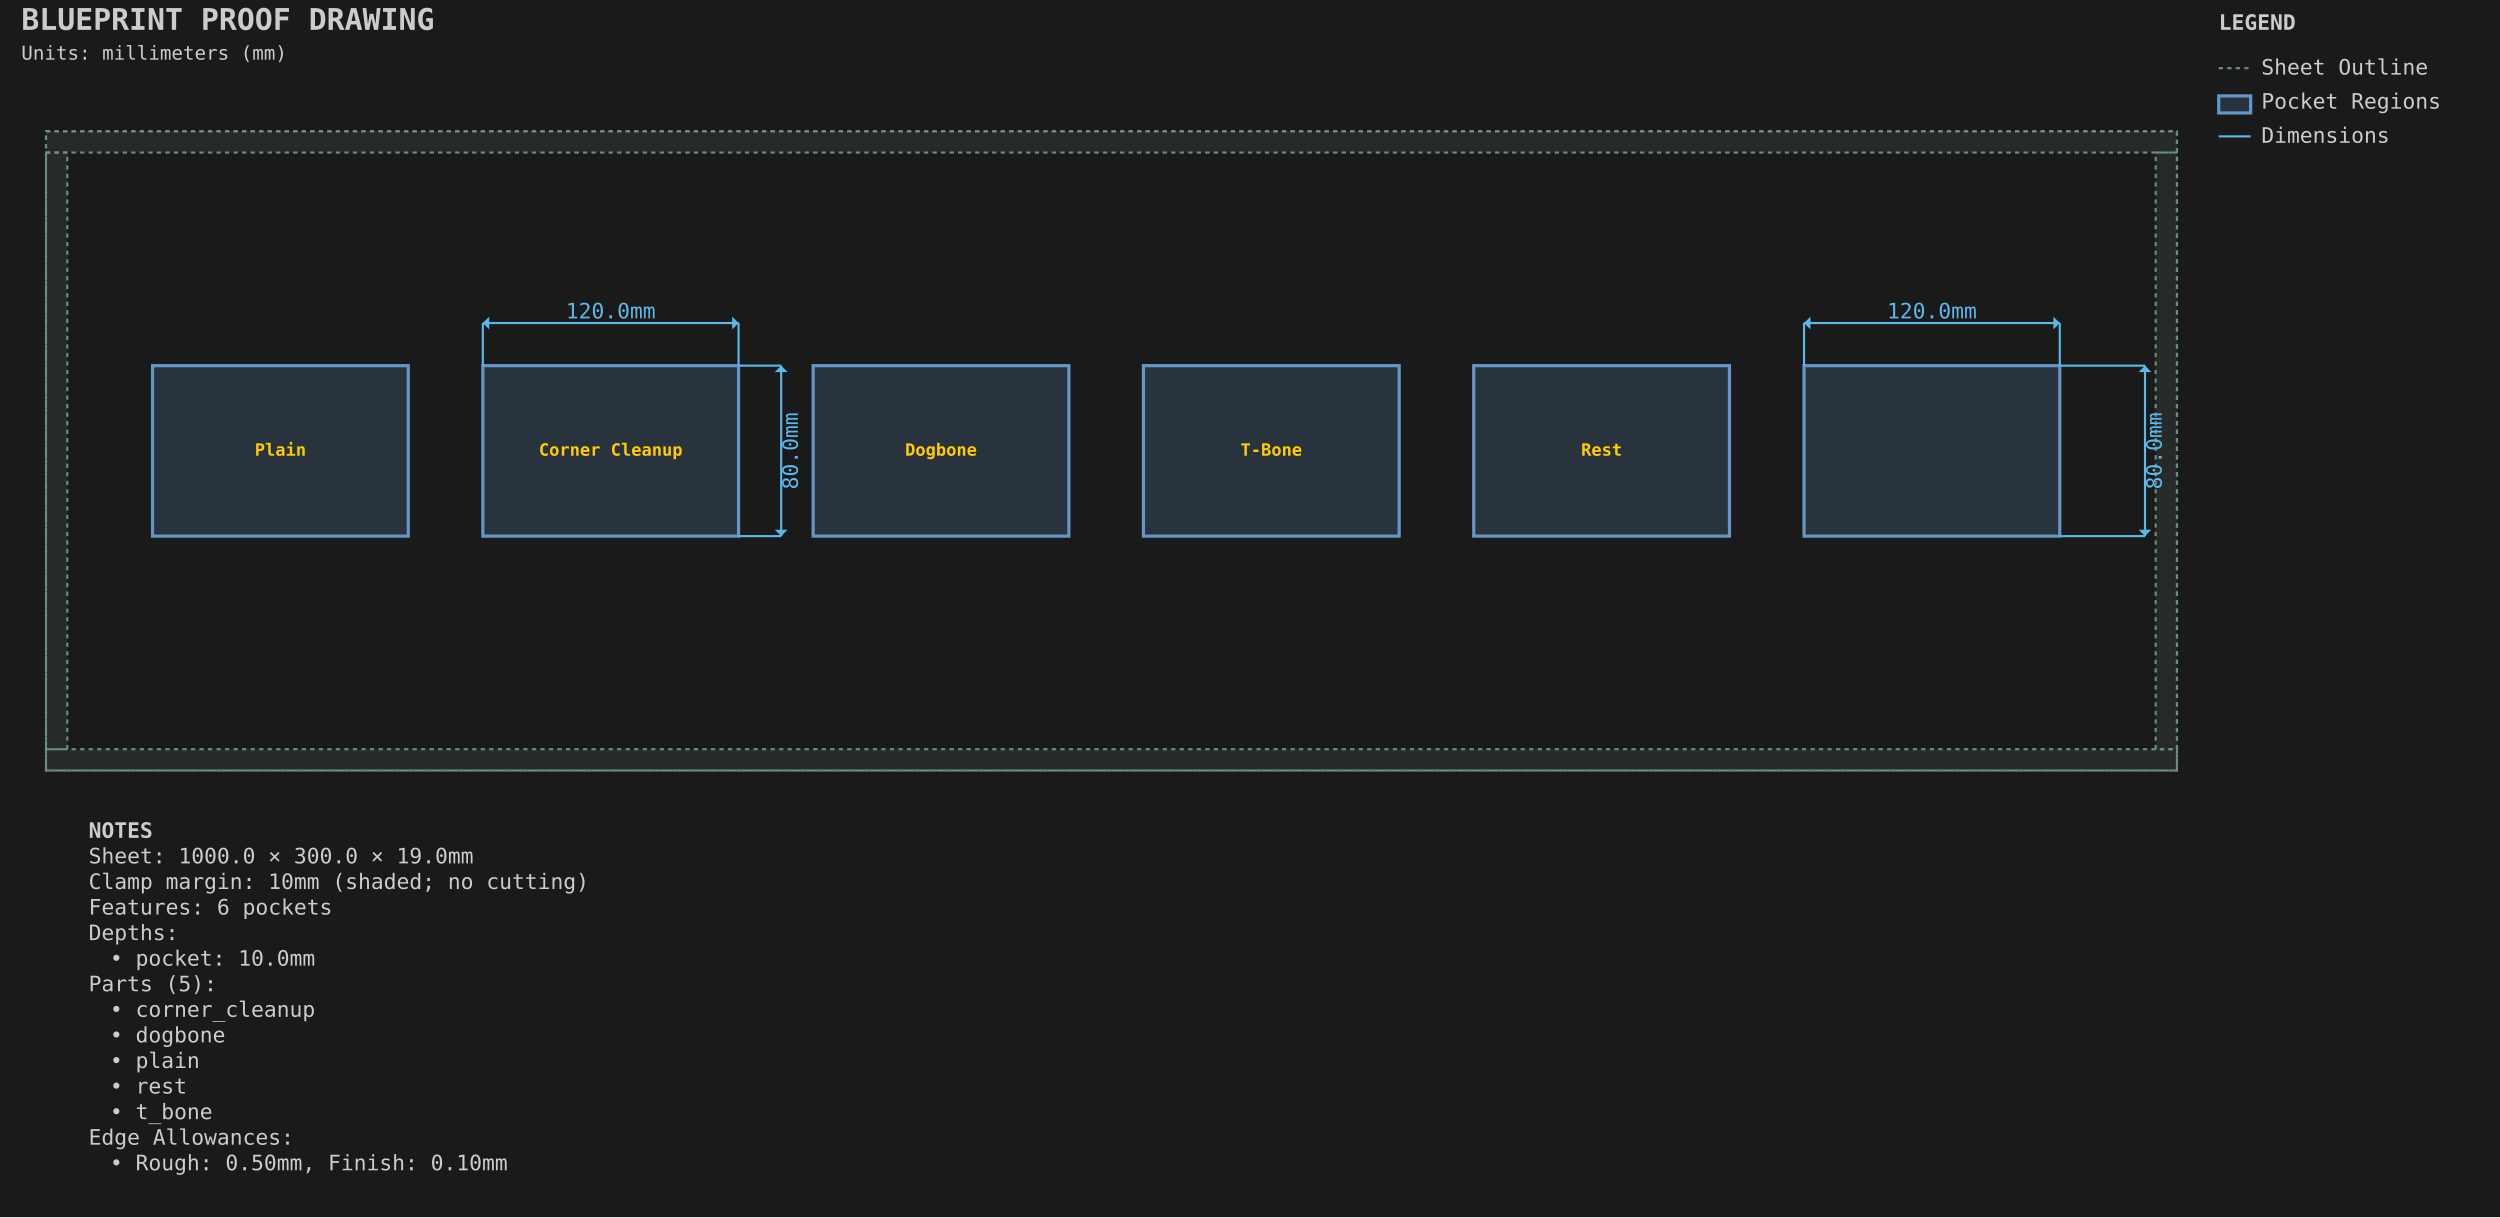
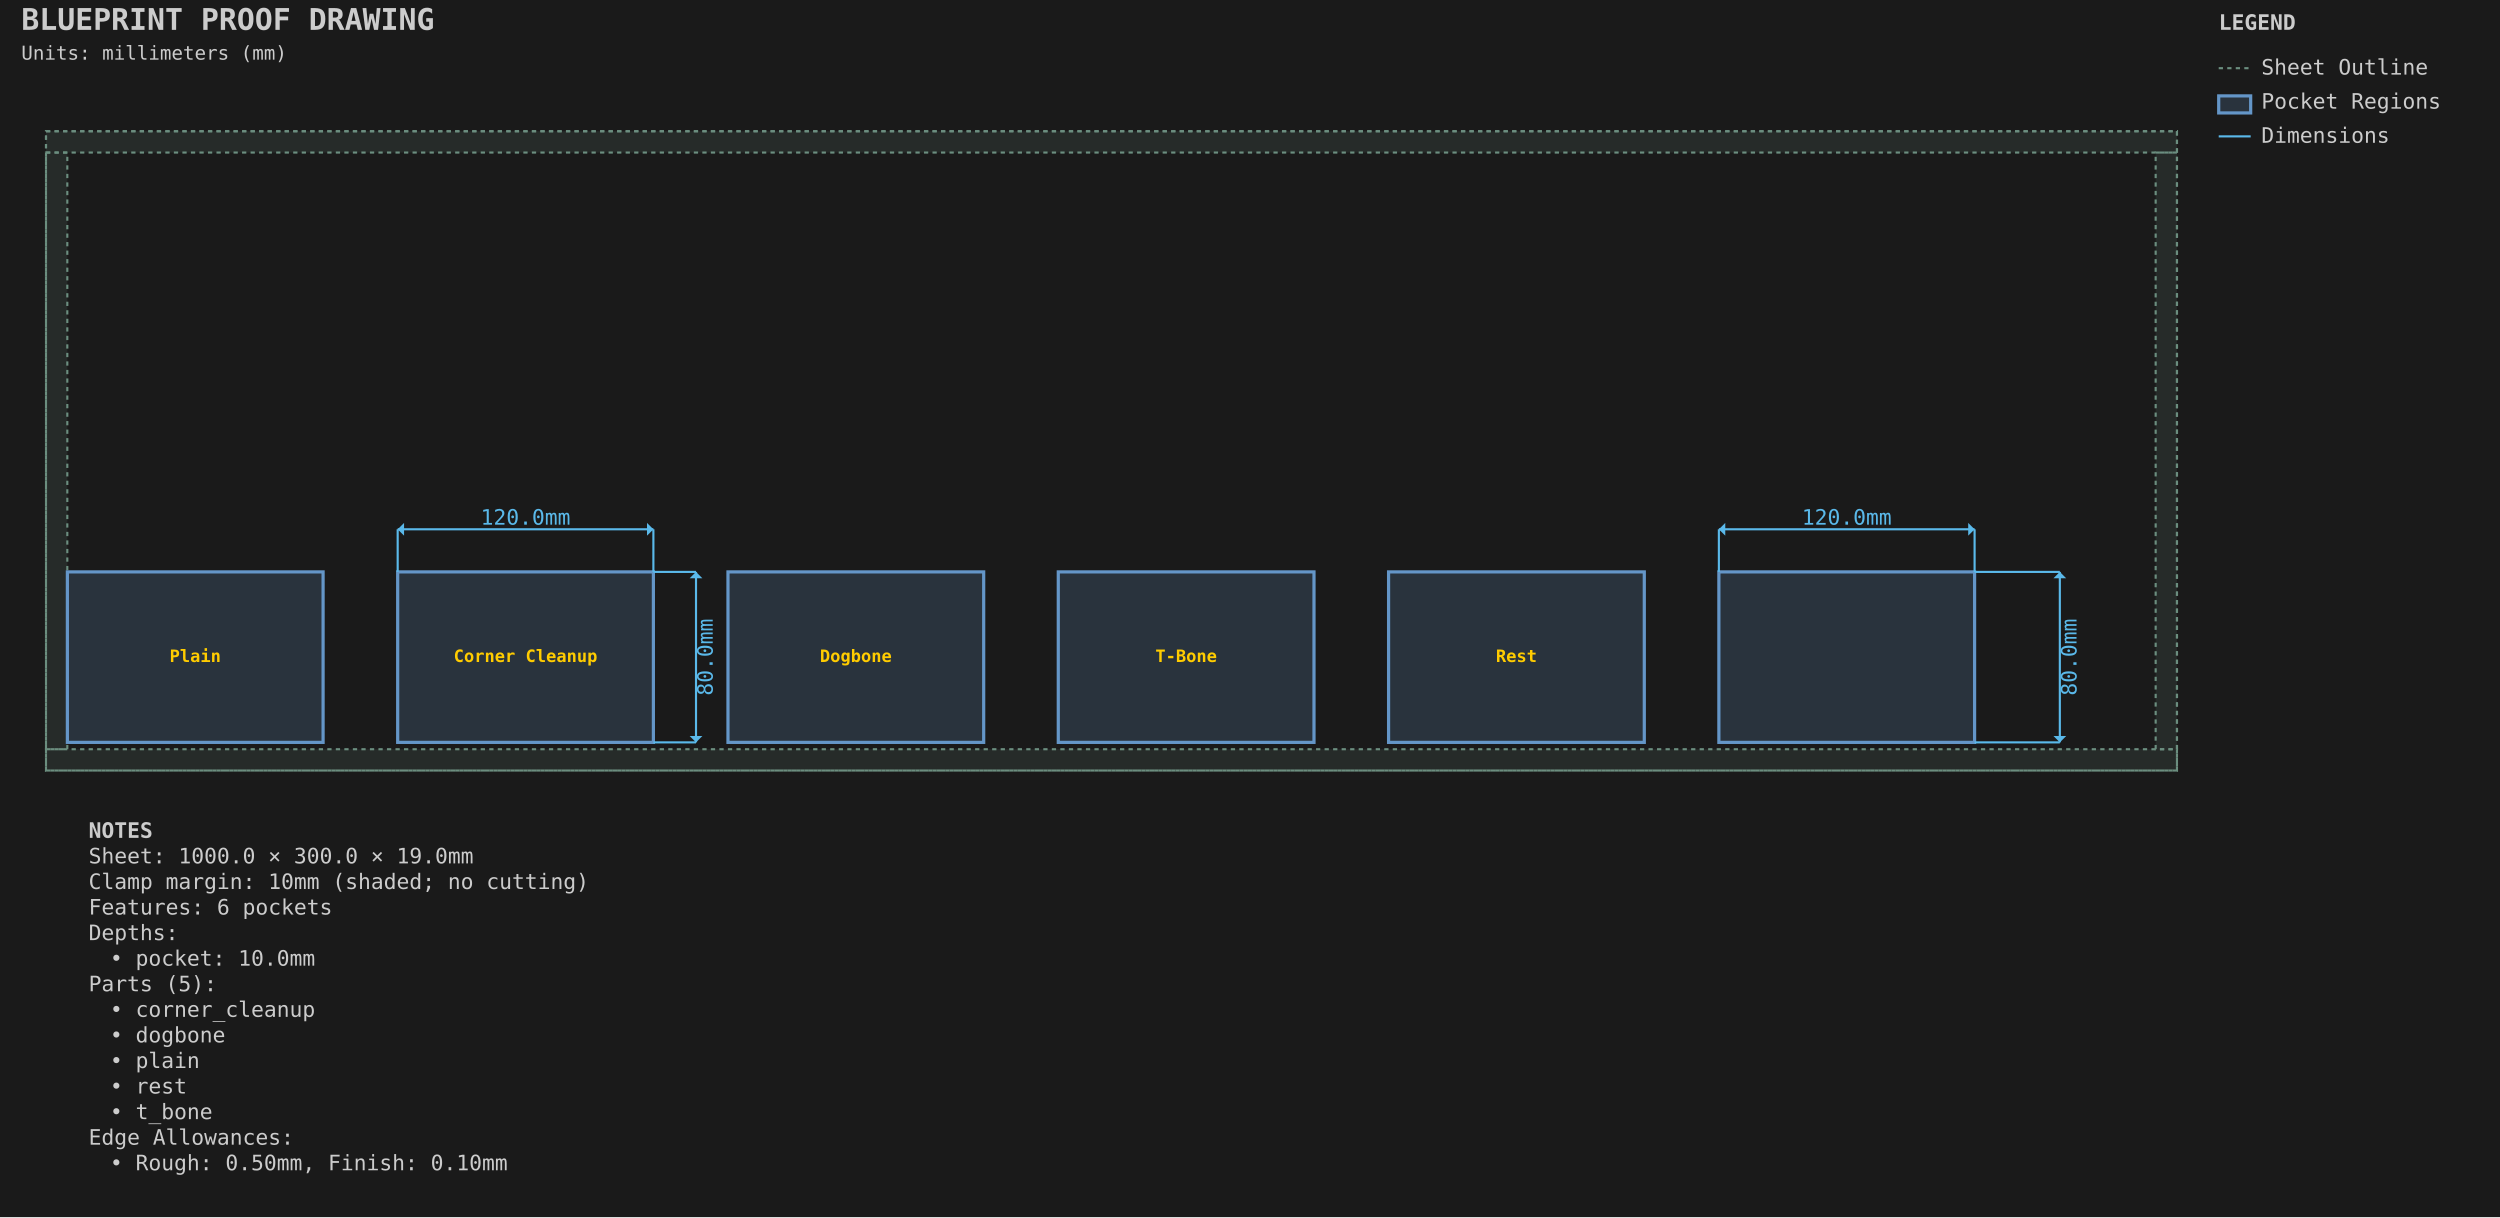
<svg xmlns="http://www.w3.org/2000/svg" viewBox="-21.587 -61.587 1173.175 571.175" width="1173.175mm" height="571.175mm">
  <style>.default { stroke: #e8e8e8; fill: none; stroke-width: 1; }
.sheet-outline { stroke: #6b8e7f; fill: none; stroke-width: 1; stroke-dasharray: 2,2; }
.profile { stroke: #e8e8e8; fill: none; stroke-width: 2; }
.pocket { stroke: #6496c8; fill: #6496c8; fill-opacity: 0.2; stroke-width: 1.5; }
.hole { stroke: #e8e8e8; fill: none; stroke-width: 1.5; }
.engrave { stroke: #888888; fill: none; stroke-width: 0.25; }
.bevel { stroke: #ffb454; fill: none; stroke-width: 1.5; }
.chamfer { stroke: #8bd49c; fill: none; stroke-width: 1.5; stroke-dasharray: 6,2; }
.roundover { stroke: #cba6f7; fill: none; stroke-width: 1.5; stroke-dasharray: 2,2; }
.edge-unplanned { stroke: #ff6b6b; fill: none; stroke-width: 1.5; stroke-dasharray: 4,2; }
.edge-label { fill: #e8e8e8; stroke: none; font-family: monospace; font-size: 8px; }
.keepout { stroke: #ff6b6b; fill: #ff6b6b; fill-opacity: 0.15; stroke-width: 1; stroke-dasharray: 4,2; }
.waste { stroke: #ff9500; fill: none; stroke-width: 2; stroke-dasharray: 8,4; }
.toolpath { stroke: #5ab9ea; fill: none; stroke-width: 1; stroke-dasharray: 4,2; }
.dimension { stroke: #5ab9ea; fill: none; stroke-width: 1; }
.dimension-text { fill: #5ab9ea; font-family: monospace; font-size: 10px; }
.construction { stroke: #6b8e7f; fill: none; stroke-width: 0.5; stroke-dasharray: 2,2; }
.label { fill: #ffcc00; font-family: monospace; font-size: 8px; font-weight: bold; }
.notes { fill: #cccccc; font-family: monospace; font-size: 10px; }
.table { stroke: #5c4a32; fill: #c4a46c; fill-opacity: 0.2; stroke-width: 1; }
.envelope { stroke: #ff6b6b; fill: none; stroke-width: 2; }
.spoilboard { stroke: none; fill: #4ecdc4; fill-opacity: 0.1; stroke-width: 0; }
.effective-envelope { stroke: #ffd93d; fill: none; stroke-width: 1; stroke-dasharray: 4,2; }
.origin { stroke: #ff6b6b; fill: #ff6b6b; stroke-width: 1; }
.centerline { stroke: #6b8e7f; fill: none; stroke-width: 0.5; stroke-dasharray: 8,4; }
.soft-limit { stroke: #ff9500; fill: none; stroke-width: 1.5; stroke-dasharray: 6,3; }
.t-track { stroke: none; fill: #66cc88; fill-opacity: 0.25; stroke-width: 0; }
.margin-zone { fill: #6b8e7f; fill-opacity: 0.15; }
.legend { fill: #cccccc; font-family: monospace; font-size: 10px; }
.title { fill: #cccccc; font-family: monospace; font-size: 14px; font-weight: bold; }
.section-label { fill: #5ab9ea; font-family: monospace; font-size: 9px; font-weight: bold; }
.callout-box { stroke: #5ab9ea; fill: none; stroke-width: 1; }
.callout-detail { stroke: #e8e8e8; fill: none; stroke-width: 1.5; }
.beam-assembly { stroke: #e8e8e8; fill: none; stroke-width: 1; }
.beam-layer { stroke: #6496c8; fill: #6496c8; fill-opacity: 0.15; stroke-width: 1; }
.beam-splice { stroke: #ff9500; fill: none; stroke-width: 1.5; stroke-dasharray: 4,2; }
.title-subtitle { fill: #cccccc; font-family: monospace; font-size: 9px; }
.callout-ref-text { fill: #5ab9ea; font-family: monospace; font-size: 7px; }
.callout-dim-text { fill: #5ab9ea; font-family: monospace; font-size: 8px; }
.beam-dim-text { fill: #5ab9ea; font-family: monospace; font-size: 8px; }
.beam-segment-text { fill: #5ab9ea; font-family: monospace; font-size: 7px; }
.heightfield-border { stroke: #ffcc00; fill: none; stroke-width: 1; stroke-dasharray: 4,2; }</style>
  <rect x="-21.587" y="-61.587" width="1173.175" height="571.175" fill="#1a1a1a" />
  <g id="SHEET_OUTLINE" class="sheet-outline">
    <rect x="0.000" y="0.000" width="1000.000" height="300.000" stroke="#6b8e7f" fill="none" stroke-width="1" stroke-dasharray="2,2" id="sheet_boundary" />
    <rect x="0.000" y="0.000" width="1000.000" height="10.000" fill="#6b8e7f" fill-opacity="0.15" id="margin_bottom" />
    <rect x="0.000" y="290.000" width="1000.000" height="10.000" fill="#6b8e7f" fill-opacity="0.15" id="margin_top" />
    <rect x="0.000" y="10.000" width="10.000" height="280.000" fill="#6b8e7f" fill-opacity="0.15" id="margin_left" />
    <rect x="990.000" y="10.000" width="10.000" height="280.000" fill="#6b8e7f" fill-opacity="0.15" id="margin_right" />
  </g>
  <g id="POCKET_REGIONS" class="pocket-regions">
-     <rect x="50.000" y="110.000" width="120.000" height="80.000" stroke="#6496c8" fill="#6496c8" fill-opacity="0.2" stroke-width="1.5" id="plain" />
-     <rect x="205.000" y="110.000" width="120.000" height="80.000" stroke="#6496c8" fill="#6496c8" fill-opacity="0.2" stroke-width="1.5" id="corner_cleanup" />
-     <rect x="360.000" y="110.000" width="120.000" height="80.000" stroke="#6496c8" fill="#6496c8" fill-opacity="0.2" stroke-width="1.5" id="dogbone" />
-     <rect x="515.000" y="110.000" width="120.000" height="80.000" stroke="#6496c8" fill="#6496c8" fill-opacity="0.2" stroke-width="1.5" id="t_bone" />
-     <rect x="670.000" y="110.000" width="120.000" height="80.000" stroke="#6496c8" fill="#6496c8" fill-opacity="0.2" stroke-width="1.5" id="rest" />
-     <path d="M 825.000 190.000 L 945.000 190.000 L 945.000 110.000 L 825.000 110.000 Z" stroke="#6496c8" fill="#6496c8" fill-opacity="0.2" stroke-width="1.5" id="generated_pocket_0" />
+     <rect x="10.030" y="206.790" width="120.000" height="80.000" stroke="#6496c8" fill="#6496c8" fill-opacity="0.2" stroke-width="1.5" id="plain" />
+     <rect x="165.030" y="206.790" width="120.000" height="80.000" stroke="#6496c8" fill="#6496c8" fill-opacity="0.2" stroke-width="1.5" id="corner_cleanup" />
+     <rect x="320.030" y="206.790" width="120.000" height="80.000" stroke="#6496c8" fill="#6496c8" fill-opacity="0.2" stroke-width="1.5" id="dogbone" />
+     <rect x="475.030" y="206.790" width="120.000" height="80.000" stroke="#6496c8" fill="#6496c8" fill-opacity="0.2" stroke-width="1.5" id="t_bone" />
+     <rect x="630.030" y="206.790" width="120.000" height="80.000" stroke="#6496c8" fill="#6496c8" fill-opacity="0.2" stroke-width="1.5" id="rest" />
+     <path d="M 785.030 286.790 L 905.030 286.790 L 905.030 206.790 L 785.030 206.790 Z" stroke="#6496c8" fill="#6496c8" fill-opacity="0.2" stroke-width="1.5" id="generated_pocket_0" />
  </g>
  <g id="LABELS" class="labels">
-     <text x="110.000" y="150.000" text-anchor="middle" dominant-baseline="middle" fill="#ffcc00" font-family="monospace" font-size="8px" font-weight="bold" id="plain_label">Plain</text>
-     <text x="265.000" y="150.000" text-anchor="middle" dominant-baseline="middle" fill="#ffcc00" font-family="monospace" font-size="8px" font-weight="bold" id="corner_cleanup_label">Corner Cleanup</text>
-     <text x="420.000" y="150.000" text-anchor="middle" dominant-baseline="middle" fill="#ffcc00" font-family="monospace" font-size="8px" font-weight="bold" id="dogbone_label">Dogbone</text>
-     <text x="575.000" y="150.000" text-anchor="middle" dominant-baseline="middle" fill="#ffcc00" font-family="monospace" font-size="8px" font-weight="bold" id="t_bone_label">T-Bone</text>
-     <text x="730.000" y="150.000" text-anchor="middle" dominant-baseline="middle" fill="#ffcc00" font-family="monospace" font-size="8px" font-weight="bold" id="rest_label">Rest</text>
+     <text x="70.030" y="246.790" text-anchor="middle" dominant-baseline="middle" fill="#ffcc00" font-family="monospace" font-size="8px" font-weight="bold" id="plain_label">Plain</text>
+     <text x="225.030" y="246.790" text-anchor="middle" dominant-baseline="middle" fill="#ffcc00" font-family="monospace" font-size="8px" font-weight="bold" id="corner_cleanup_label">Corner Cleanup</text>
+     <text x="380.030" y="246.790" text-anchor="middle" dominant-baseline="middle" fill="#ffcc00" font-family="monospace" font-size="8px" font-weight="bold" id="dogbone_label">Dogbone</text>
+     <text x="535.030" y="246.790" text-anchor="middle" dominant-baseline="middle" fill="#ffcc00" font-family="monospace" font-size="8px" font-weight="bold" id="t_bone_label">T-Bone</text>
+     <text x="690.030" y="246.790" text-anchor="middle" dominant-baseline="middle" fill="#ffcc00" font-family="monospace" font-size="8px" font-weight="bold" id="rest_label">Rest</text>
  </g>
  <g id="DIMENSIONS" class="dimensions">
-     <line x1="205.0" y1="110.0" x2="205.0" y2="90.0" stroke="#5ab9ea" stroke-width="1" />
-     <line x1="325.0" y1="110.0" x2="325.0" y2="90.0" stroke="#5ab9ea" stroke-width="1" />
-     <line x1="205.0" y1="90.0" x2="325.0" y2="90.0" stroke="#5ab9ea" stroke-width="1" />
-     <polygon points="205.0,90.0 208.0,87.0 208.0,93.0" fill="#5ab9ea" />
-     <polygon points="325.0,90.0 322.0,87.0 322.0,93.0" fill="#5ab9ea" />
-     <text x="265.0" y="85.0" text-anchor="middle" dominant-baseline="middle" fill="#5ab9ea" font-family="monospace" font-size="10px">120.0mm</text>
-     <line x1="325.0" y1="110.0" x2="345.0" y2="110.0" stroke="#5ab9ea" stroke-width="1" />
-     <line x1="325.0" y1="190.0" x2="345.0" y2="190.0" stroke="#5ab9ea" stroke-width="1" />
-     <line x1="345.0" y1="110.0" x2="345.0" y2="190.0" stroke="#5ab9ea" stroke-width="1" />
-     <polygon points="345.0,110.0 342.0,113.0 348.0,113.0" fill="#5ab9ea" />
-     <polygon points="345.0,190.0 342.0,187.0 348.0,187.0" fill="#5ab9ea" />
-     <text x="350.0" y="150.0" text-anchor="middle" dominant-baseline="middle" transform="rotate(-90 350.0 150.0)" fill="#5ab9ea" font-family="monospace" font-size="10px">80.0mm</text>
-     <line x1="825.0" y1="110.0" x2="825.0" y2="90.0" stroke="#5ab9ea" stroke-width="1" />
-     <line x1="945.0" y1="110.0" x2="945.0" y2="90.0" stroke="#5ab9ea" stroke-width="1" />
-     <line x1="825.0" y1="90.0" x2="945.0" y2="90.0" stroke="#5ab9ea" stroke-width="1" />
-     <polygon points="825.0,90.0 828.0,87.0 828.0,93.0" fill="#5ab9ea" />
-     <polygon points="945.0,90.0 942.0,87.0 942.0,93.0" fill="#5ab9ea" />
-     <text x="885.0" y="85.0" text-anchor="middle" dominant-baseline="middle" fill="#5ab9ea" font-family="monospace" font-size="10px">120.0mm</text>
-     <line x1="945.0" y1="110.0" x2="985.0" y2="110.0" stroke="#5ab9ea" stroke-width="1" />
-     <line x1="945.0" y1="190.0" x2="985.0" y2="190.0" stroke="#5ab9ea" stroke-width="1" />
-     <line x1="985.0" y1="110.0" x2="985.0" y2="190.0" stroke="#5ab9ea" stroke-width="1" />
-     <polygon points="985.0,110.0 982.0,113.0 988.0,113.0" fill="#5ab9ea" />
-     <polygon points="985.0,190.0 982.0,187.0 988.0,187.0" fill="#5ab9ea" />
-     <text x="990.0" y="150.0" text-anchor="middle" dominant-baseline="middle" transform="rotate(-90 990.0 150.0)" fill="#5ab9ea" font-family="monospace" font-size="10px">80.0mm</text>
+     <line x1="165.03" y1="206.79" x2="165.03" y2="186.79" stroke="#5ab9ea" stroke-width="1" />
+     <line x1="285.03" y1="206.79" x2="285.03" y2="186.79" stroke="#5ab9ea" stroke-width="1" />
+     <line x1="165.03" y1="186.79" x2="285.03" y2="186.79" stroke="#5ab9ea" stroke-width="1" />
+     <polygon points="165.03,186.79 168.03,183.79 168.03,189.79" fill="#5ab9ea" />
+     <polygon points="285.03,186.79 282.03,183.79 282.03,189.79" fill="#5ab9ea" />
+     <text x="225.03" y="181.79" text-anchor="middle" dominant-baseline="middle" fill="#5ab9ea" font-family="monospace" font-size="10px">120.0mm</text>
+     <line x1="285.03" y1="206.79" x2="305.03" y2="206.79" stroke="#5ab9ea" stroke-width="1" />
+     <line x1="285.03" y1="286.79" x2="305.03" y2="286.79" stroke="#5ab9ea" stroke-width="1" />
+     <line x1="305.03" y1="206.79" x2="305.03" y2="286.79" stroke="#5ab9ea" stroke-width="1" />
+     <polygon points="305.03,206.79 302.03,209.79 308.03,209.79" fill="#5ab9ea" />
+     <polygon points="305.03,286.79 302.03,283.79 308.03,283.79" fill="#5ab9ea" />
+     <text x="310.03" y="246.79" text-anchor="middle" dominant-baseline="middle" transform="rotate(-90 310.03 246.79)" fill="#5ab9ea" font-family="monospace" font-size="10px">80.0mm</text>
+     <line x1="785.03" y1="206.79" x2="785.03" y2="186.79" stroke="#5ab9ea" stroke-width="1" />
+     <line x1="905.03" y1="206.79" x2="905.03" y2="186.79" stroke="#5ab9ea" stroke-width="1" />
+     <line x1="785.03" y1="186.79" x2="905.03" y2="186.79" stroke="#5ab9ea" stroke-width="1" />
+     <polygon points="785.03,186.79 788.03,183.79 788.03,189.79" fill="#5ab9ea" />
+     <polygon points="905.03,186.79 902.03,183.79 902.03,189.79" fill="#5ab9ea" />
+     <text x="845.03" y="181.79" text-anchor="middle" dominant-baseline="middle" fill="#5ab9ea" font-family="monospace" font-size="10px">120.0mm</text>
+     <line x1="905.03" y1="206.79" x2="945.03" y2="206.79" stroke="#5ab9ea" stroke-width="1" />
+     <line x1="905.03" y1="286.79" x2="945.03" y2="286.79" stroke="#5ab9ea" stroke-width="1" />
+     <line x1="945.03" y1="206.79" x2="945.03" y2="286.79" stroke="#5ab9ea" stroke-width="1" />
+     <polygon points="945.03,206.79 942.03,209.79 948.03,209.79" fill="#5ab9ea" />
+     <polygon points="945.03,286.79 942.03,283.79 948.03,283.79" fill="#5ab9ea" />
+     <text x="950.03" y="246.79" text-anchor="middle" dominant-baseline="middle" transform="rotate(-90 950.03 246.79)" fill="#5ab9ea" font-family="monospace" font-size="10px">80.0mm</text>
  </g>
  <g id="TITLE_BLOCK" class="title-block">
    <text x="-11.587" y="-47.587" fill="#cccccc" font-family="monospace" font-size="14px" font-weight="bold">BLUEPRINT PROOF DRAWING</text>
    <text x="-11.587" y="-33.587" fill="#cccccc" font-family="monospace" font-size="9px">Units: millimeters (mm)</text>
  </g>
  <g id="LEGEND" class="legend">
    <text x="1019.587" y="-47.587" fill="#cccccc" font-family="monospace" font-size="10px" font-weight="bold">LEGEND</text>
    <line x1="1019.587" y1="-29.587" x2="1034.587" y2="-29.587" stroke="#6b8e7f" stroke-width="1" stroke-dasharray="2,2" />
    <text x="1039.587" y="-26.587" fill="#cccccc" font-family="monospace" font-size="10px">Sheet Outline</text>
    <rect x="1019.587" y="-16.587" width="15.0" height="8" stroke="#6496c8" stroke-width="1.5" fill="#6496c8" fill-opacity="0.2" />
    <text x="1039.587" y="-10.587" fill="#cccccc" font-family="monospace" font-size="10px">Pocket Regions</text>
    <line x1="1019.587" y1="2.413" x2="1034.587" y2="2.413" stroke="#5ab9ea" stroke-width="1" />
    <text x="1039.587" y="5.413" fill="#cccccc" font-family="monospace" font-size="10px">Dimensions</text>
  </g>
  <g id="NOTES" class="notes">
    <text x="20.0" y="331.587" fill="#cccccc" font-family="monospace" font-size="10px" font-weight="bold">NOTES</text>
    <text x="20.0" y="343.587" fill="#cccccc" font-family="monospace" font-size="10px">Sheet: 1000.0 × 300.0 × 19.0mm</text>
    <text x="20.0" y="355.587" fill="#cccccc" font-family="monospace" font-size="10px">Clamp margin: 10mm (shaded; no cutting)</text>
    <text x="20.0" y="367.587" fill="#cccccc" font-family="monospace" font-size="10px">Features: 6 pockets</text>
    <text x="20.0" y="379.587" fill="#cccccc" font-family="monospace" font-size="10px">Depths:</text>
    <text x="30.0" y="391.587" fill="#cccccc" font-family="monospace" font-size="10px">• pocket: 10.0mm</text>
    <text x="20.0" y="403.587" fill="#cccccc" font-family="monospace" font-size="10px">Parts (5):</text>
    <text x="30.0" y="415.587" fill="#cccccc" font-family="monospace" font-size="10px">• corner_cleanup</text>
    <text x="30.0" y="427.587" fill="#cccccc" font-family="monospace" font-size="10px">• dogbone</text>
    <text x="30.0" y="439.587" fill="#cccccc" font-family="monospace" font-size="10px">• plain</text>
    <text x="30.0" y="451.587" fill="#cccccc" font-family="monospace" font-size="10px">• rest</text>
    <text x="30.0" y="463.587" fill="#cccccc" font-family="monospace" font-size="10px">• t_bone</text>
    <text x="20.0" y="475.587" fill="#cccccc" font-family="monospace" font-size="10px">Edge Allowances:</text>
    <text x="30.0" y="487.587" fill="#cccccc" font-family="monospace" font-size="10px">• Rough: 0.50mm, Finish: 0.10mm</text>
  </g>
</svg>
